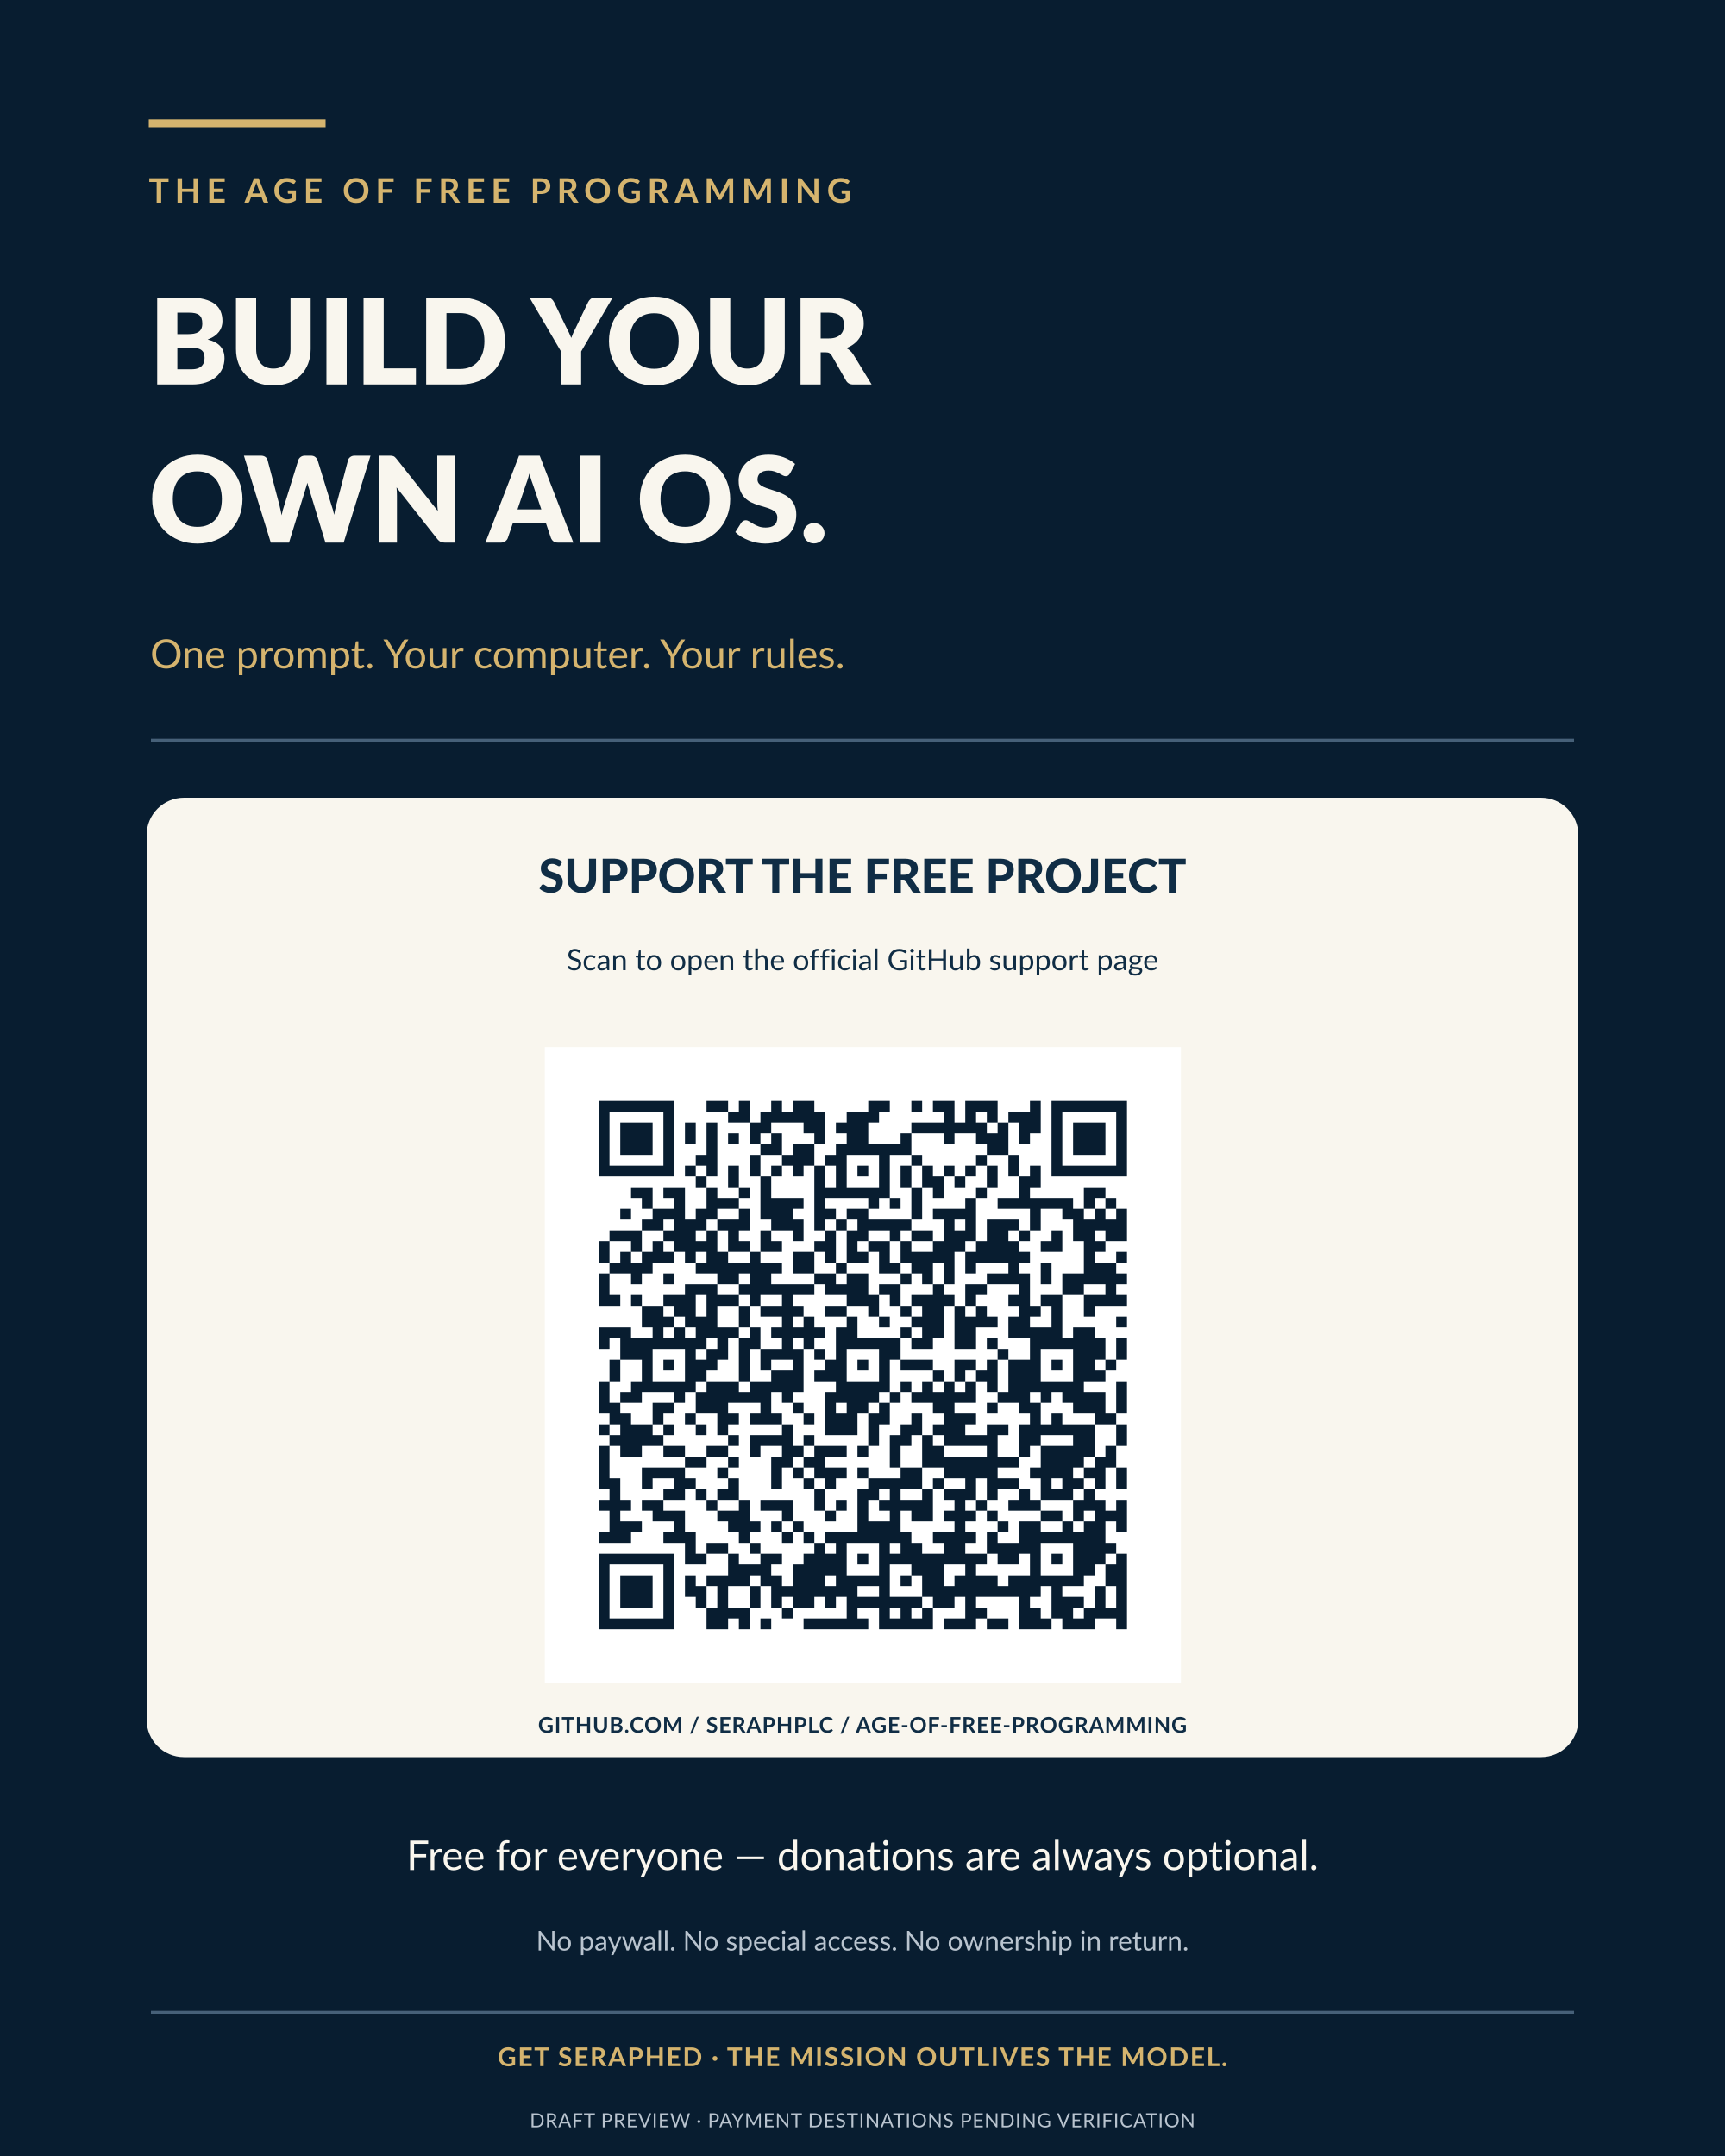
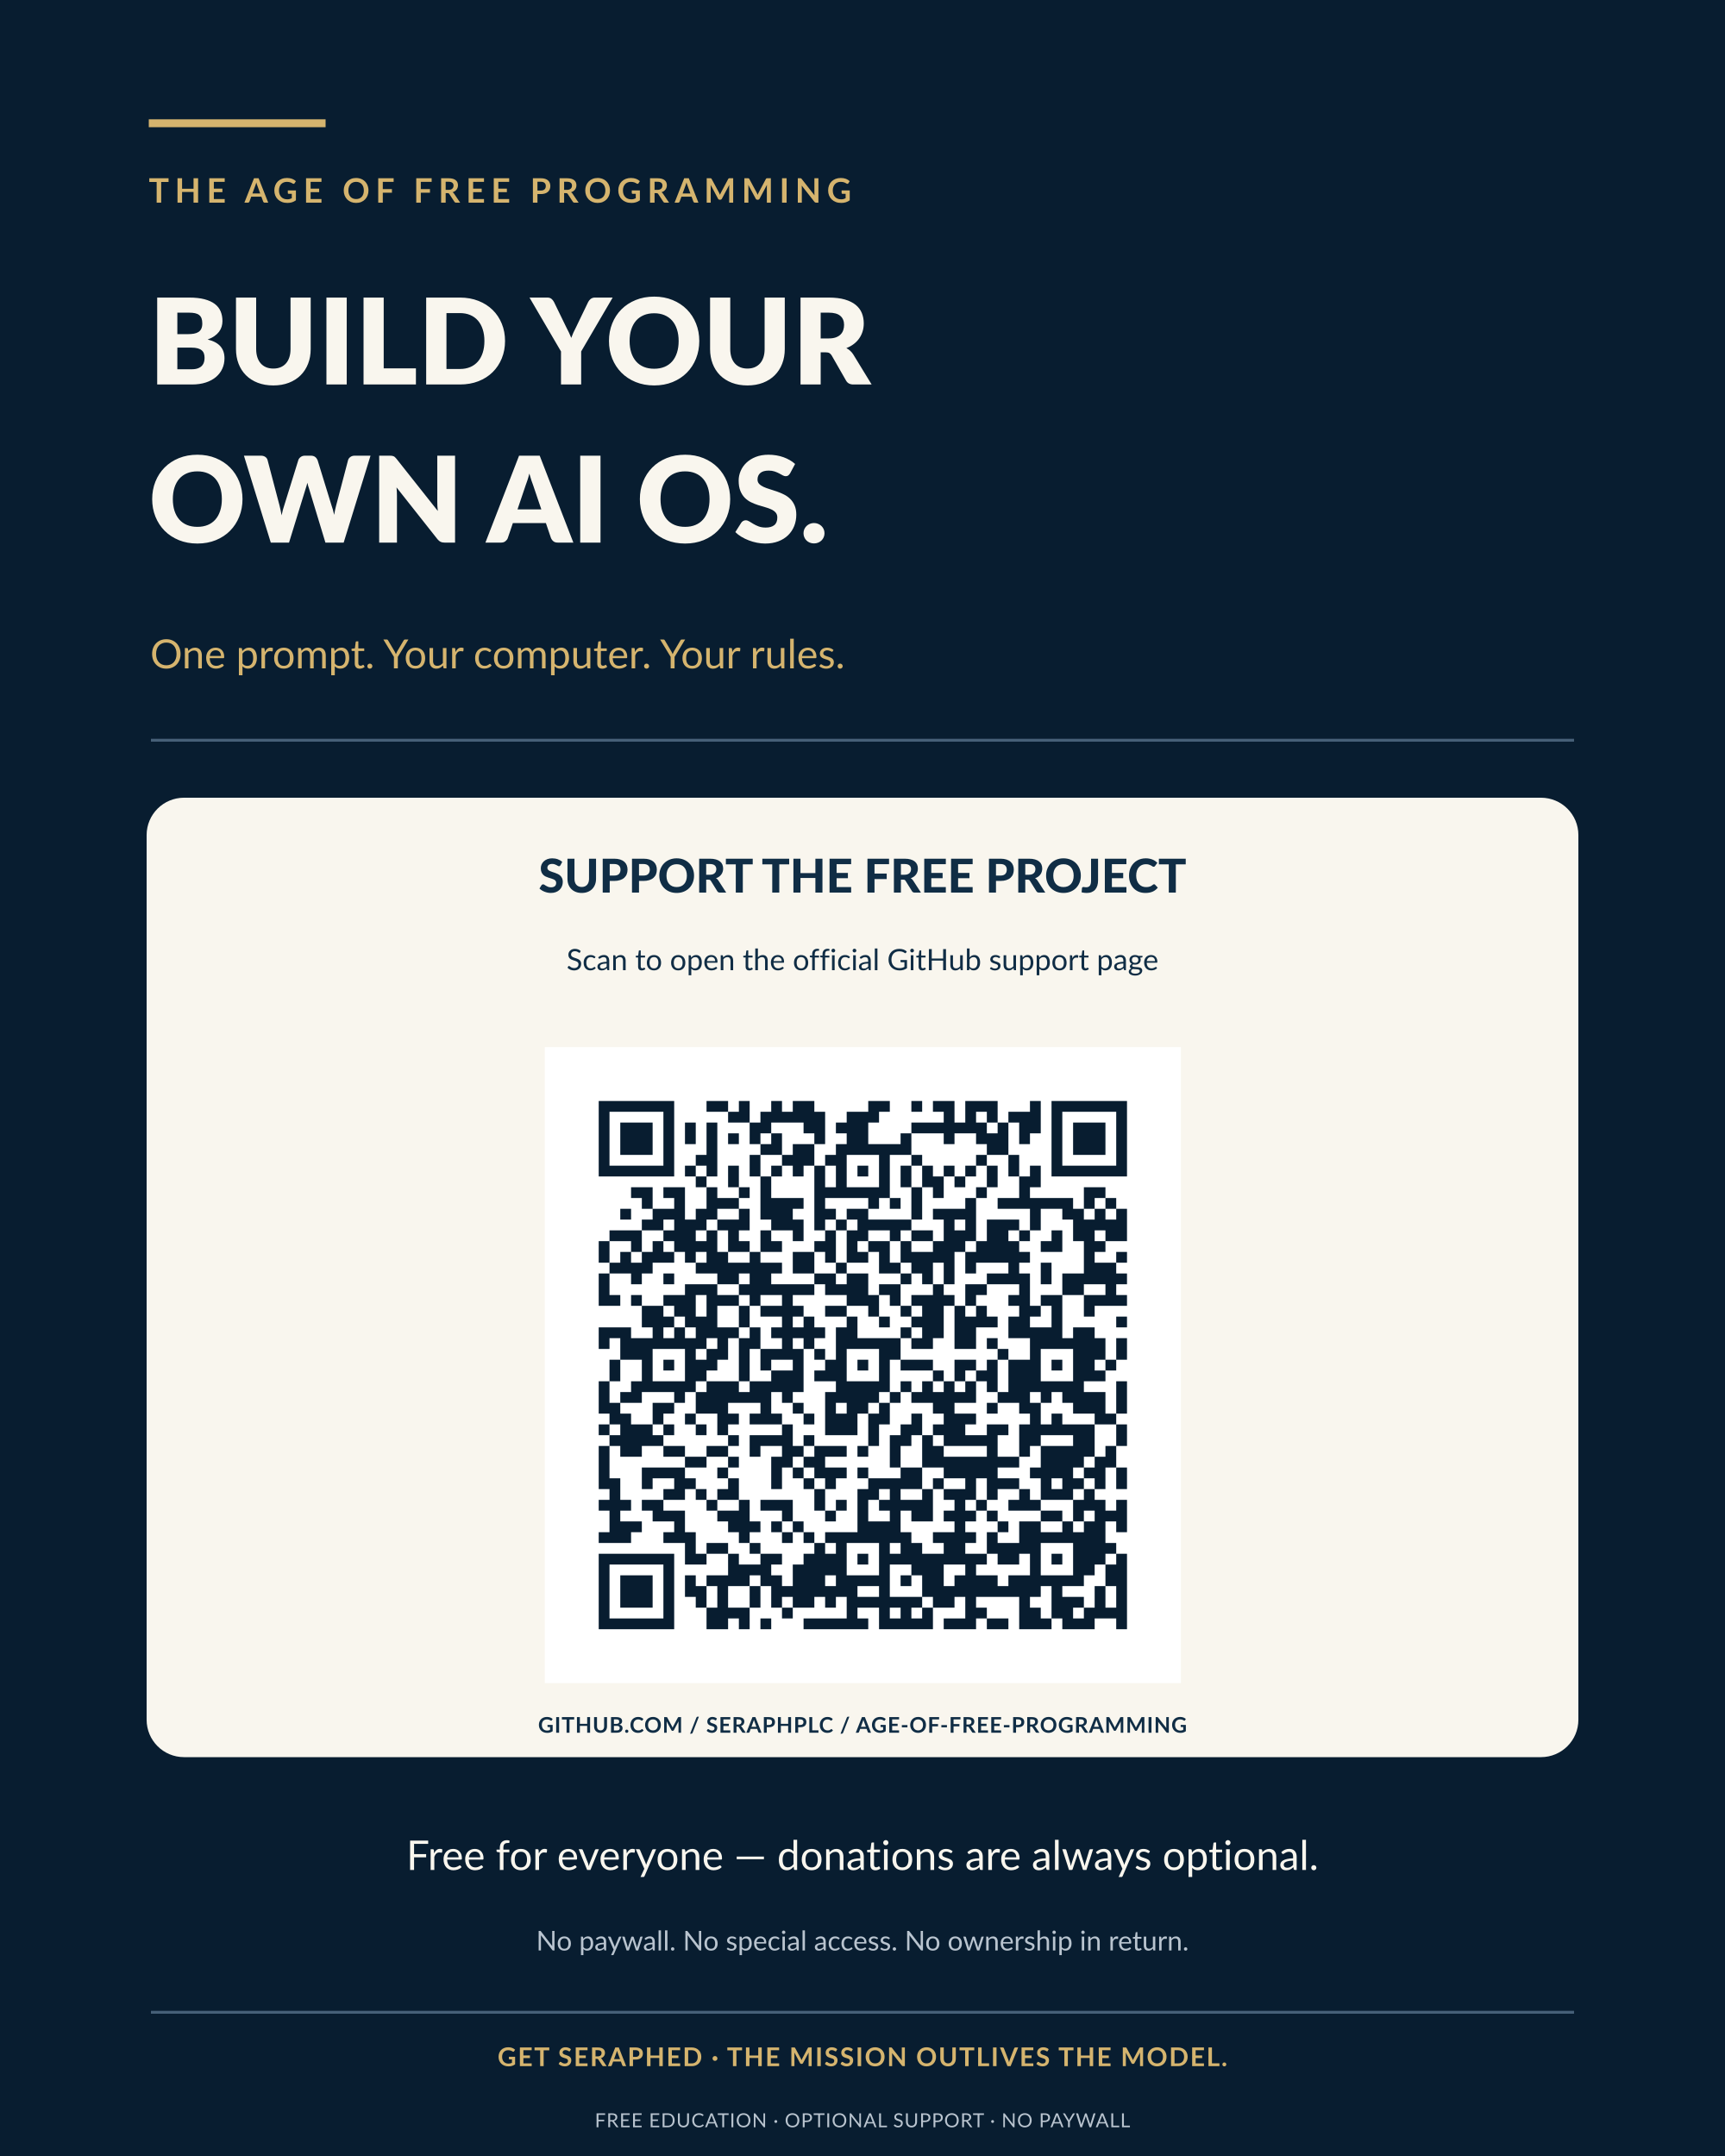
<svg xmlns="http://www.w3.org/2000/svg" width="2400" height="3000" viewBox="0 0 2400 3000" role="img" aria-label="Support The Age of Free Programming">
  <rect x="0" y="0" width="2400" height="3000" fill="#081D30" />
  <rect x="207" y="166" width="246" height="11" fill="#D5B46E" />
  <g font-family="Lato, Helvetica Neue, Arial, sans-serif">
    <text x="207" y="282" font-size="47" font-weight="700" letter-spacing="8" fill="#D5B46E">THE AGE OF FREE PROGRAMMING</text>
    <text x="207" y="535" font-size="166" font-weight="900" fill="#F9F6EE">BUILD YOUR</text>
    <text x="207" y="755" font-size="166" font-weight="900" fill="#F9F6EE">OWN AI OS.</text>
    <text x="209" y="930" font-size="56" fill="#D5B46E">One prompt. Your computer. Your rules.</text>
    <path d="M210 1030H2190" fill="none" stroke="#466078" stroke-width="4" />
    <rect x="204" y="1110" width="1992" height="1335" rx="52" fill="#F9F6EE" />
    <text x="1200" y="1242" font-size="65" font-weight="800" fill="#102D45" text-anchor="middle">SUPPORT THE FREE PROJECT</text>
    <text x="1200" y="1350" font-size="41" fill="#102D45" text-anchor="middle">Scan to open the official GitHub support page</text>
    <g transform="translate(758 1457) scale(15)">
      <rect width="59" height="59" fill="#FFFFFF" />
      <g transform="translate(4 4)">
        <path d="M1,1h7v1h-7z M11,1h2v1h-2z M14,1h1v1h-1z M17,1h1v1h-1z M19,1h2v1h-2z M26,1h2v1h-2z M30,1h1v1h-1z M32,1h2v1h-2z M35,1h3v1h-3z M41,1h1v1h-1z M43,1h7v1h-7z M1,2h1v1h-1z M7,2h1v1h-1z M13,2h2v1h-2z M16,2h6v1h-6z M24,2h3v1h-3z M33,2h1v1h-1z M35,2h1v1h-1z M37,2h1v1h-1z M39,2h3v1h-3z M43,2h1v1h-1z M49,2h1v1h-1z M1,3h1v1h-1z M3,3h3v1h-3z M7,3h1v1h-1z M9,3h1v1h-1z M11,3h1v1h-1z M15,3h2v1h-2z M20,3h2v1h-2z M23,3h3v1h-3z M30,3h7v1h-7z M38,3h1v1h-1z M40,3h2v1h-2z M43,3h1v1h-1z M45,3h3v1h-3z M49,3h1v1h-1z M1,4h1v1h-1z M3,4h3v1h-3z M7,4h1v1h-1z M9,4h1v1h-1z M11,4h1v1h-1z M13,4h1v1h-1z M15,4h1v1h-1z M17,4h1v1h-1z M21,4h1v1h-1z M24,4h2v1h-2z M29,4h1v1h-1z M33,4h1v1h-1z M36,4h3v1h-3z M40,4h1v1h-1z M43,4h1v1h-1z M45,4h3v1h-3z M49,4h1v1h-1z M1,5h1v1h-1z M3,5h3v1h-3z M7,5h1v1h-1z M11,5h1v1h-1z M16,5h2v1h-2z M19,5h2v1h-2z M23,5h7v1h-7z M37,5h2v1h-2z M43,5h1v1h-1z M45,5h3v1h-3z M49,5h1v1h-1z M1,6h1v1h-1z M7,6h1v1h-1z M10,6h2v1h-2z M15,6h1v1h-1z M18,6h3v1h-3z M22,6h2v1h-2z M27,6h1v1h-1z M30,6h1v1h-1z M36,6h1v1h-1z M39,6h1v1h-1z M43,6h1v1h-1z M49,6h1v1h-1z M1,7h7v1h-7z M9,7h1v1h-1z M11,7h1v1h-1z M13,7h1v1h-1z M15,7h1v1h-1z M17,7h1v1h-1z M19,7h1v1h-1z M21,7h1v1h-1z M23,7h1v1h-1z M25,7h1v1h-1z M27,7h1v1h-1z M29,7h1v1h-1z M31,7h1v1h-1z M33,7h1v1h-1z M35,7h1v1h-1z M37,7h1v1h-1z M39,7h1v1h-1z M41,7h1v1h-1z M43,7h7v1h-7z M10,8h1v1h-1z M13,8h1v1h-1z M16,8h1v1h-1z M21,8h1v1h-1z M23,8h1v1h-1z M27,8h1v1h-1z M29,8h1v1h-1z M31,8h2v1h-2z M34,8h1v1h-1z M37,8h1v1h-1z M40,8h2v1h-2z M4,9h2v1h-2z M7,9h2v1h-2z M11,9h1v1h-1z M14,9h1v1h-1z M16,9h1v1h-1z M21,9h7v1h-7z M30,9h1v1h-1z M32,9h1v1h-1z M36,9h1v1h-1z M40,9h1v1h-1z M46,9h2v1h-2z M5,10h1v1h-1z M8,10h1v1h-1z M11,10h3v1h-3z M16,10h4v1h-4z M21,10h1v1h-1z M26,10h1v1h-1z M28,10h1v1h-1z M30,10h1v1h-1z M35,10h1v1h-1z M38,10h7v1h-7z M46,10h1v1h-1z M48,10h1v1h-1z M3,11h1v1h-1z M6,11h3v1h-3z M10,11h2v1h-2z M14,11h1v1h-1z M16,11h3v1h-3z M21,11h2v1h-2z M24,11h2v1h-2z M30,11h1v1h-1z M32,11h4v1h-4z M41,11h1v1h-1z M44,11h2v1h-2z M47,11h1v1h-1z M49,11h1v1h-1z M5,12h2v1h-2z M8,12h3v1h-3z M12,12h3v1h-3z M17,12h3v1h-3z M21,12h1v1h-1z M23,12h1v1h-1z M25,12h5v1h-5z M33,12h1v1h-1z M35,12h1v1h-1z M37,12h3v1h-3z M41,12h1v1h-1z M45,12h5v1h-5z M2,13h3v1h-3z M7,13h3v1h-3z M11,13h1v1h-1z M13,13h1v1h-1z M16,13h1v1h-1z M19,13h1v1h-1z M22,13h1v1h-1z M24,13h2v1h-2z M28,13h1v1h-1z M30,13h2v1h-2z M33,13h3v1h-3z M37,13h2v1h-2z M40,13h1v1h-1z M43,13h1v1h-1z M45,13h2v1h-2z M48,13h2v1h-2z M1,14h1v1h-1z M4,14h1v1h-1z M6,14h1v1h-1z M8,14h4v1h-4z M13,14h2v1h-2z M16,14h2v1h-2z M21,14h2v1h-2z M24,14h1v1h-1z M26,14h2v1h-2z M29,14h1v1h-1z M32,14h3v1h-3z M36,14h4v1h-4z M42,14h2v1h-2z M46,14h2v1h-2z M1,15h1v1h-1z M3,15h1v1h-1z M5,15h3v1h-3z M9,15h1v1h-1z M11,15h2v1h-2z M15,15h1v1h-1z M19,15h2v1h-2z M22,15h1v1h-1z M24,15h2v1h-2z M27,15h1v1h-1z M29,15h5v1h-5z M35,15h6v1h-6z M46,15h1v1h-1z M49,15h1v1h-1z M2,16h4v1h-4z M10,16h8v1h-8z M19,16h2v1h-2z M23,16h1v1h-1z M27,16h2v1h-2z M30,16h2v1h-2z M33,16h1v1h-1z M35,16h1v1h-1z M39,16h1v1h-1z M42,16h1v1h-1z M46,16h3v1h-3z M1,17h1v1h-1z M4,17h1v1h-1z M7,17h1v1h-1z M12,17h2v1h-2z M15,17h2v1h-2z M21,17h2v1h-2z M24,17h2v1h-2z M29,17h1v1h-1z M31,17h1v1h-1z M33,17h1v1h-1z M37,17h4v1h-4z M42,17h1v1h-1z M44,17h6v1h-6z M1,18h1v1h-1z M9,18h3v1h-3z M14,18h7v1h-7z M22,18h4v1h-4z M27,18h2v1h-2z M32,18h1v1h-1z M35,18h2v1h-2z M40,18h1v1h-1z M44,18h2v1h-2z M48,18h1v1h-1z M1,19h2v1h-2z M4,19h1v1h-1z M7,19h3v1h-3z M11,19h3v1h-3z M15,19h1v1h-1z M18,19h1v1h-1z M24,19h3v1h-3z M28,19h1v1h-1z M30,19h4v1h-4z M35,19h1v1h-1z M39,19h2v1h-2z M42,19h2v1h-2z M46,19h4v1h-4z M5,20h2v1h-2z M8,20h2v1h-2z M11,20h1v1h-1z M14,20h1v1h-1z M16,20h4v1h-4z M22,20h2v1h-2z M26,20h1v1h-1z M29,20h1v1h-1z M31,20h2v1h-2z M34,20h1v1h-1z M36,20h1v1h-1z M40,20h2v1h-2z M43,20h1v1h-1z M46,20h1v1h-1z M5,21h3v1h-3z M9,21h3v1h-3z M14,21h1v1h-1z M18,21h1v1h-1z M20,21h1v1h-1z M24,21h1v1h-1z M27,21h1v1h-1z M30,21h3v1h-3z M34,21h4v1h-4z M39,21h2v1h-2z M43,21h1v1h-1z M49,21h1v1h-1z M1,22h3v1h-3z M6,22h1v1h-1z M8,22h1v1h-1z M10,22h4v1h-4z M15,22h1v1h-1z M17,22h5v1h-5z M23,22h2v1h-2z M29,22h1v1h-1z M31,22h2v1h-2z M34,22h2v1h-2z M39,22h5v1h-5z M45,22h2v1h-2z M1,23h1v1h-1z M3,23h8v1h-8z M12,23h1v1h-1z M14,23h2v1h-2z M18,23h1v1h-1z M20,23h1v1h-1z M23,23h6v1h-6z M30,23h2v1h-2z M34,23h2v1h-2z M37,23h1v1h-1z M41,23h7v1h-7z M49,23h1v1h-1z M3,24h3v1h-3z M9,24h1v1h-1z M11,24h2v1h-2z M14,24h1v1h-1z M16,24h4v1h-4z M21,24h1v1h-1z M23,24h1v1h-1z M27,24h2v1h-2z M38,24h1v1h-1z M41,24h1v1h-1z M45,24h3v1h-3z M49,24h1v1h-1z M2,25h1v1h-1z M5,25h1v1h-1z M7,25h1v1h-1z M9,25h3v1h-3z M14,25h1v1h-1z M16,25h1v1h-1z M19,25h1v1h-1z M22,25h2v1h-2z M25,25h1v1h-1z M27,25h1v1h-1z M29,25h3v1h-3z M34,25h2v1h-2z M37,25h1v1h-1z M39,25h3v1h-3z M43,25h1v1h-1z M45,25h2v1h-2z M48,25h1v1h-1z M2,26h1v1h-1z M5,26h1v1h-1z M9,26h2v1h-2z M14,26h1v1h-1z M17,26h3v1h-3z M21,26h3v1h-3z M27,26h1v1h-1z M32,26h1v1h-1z M34,26h1v1h-1z M36,26h2v1h-2z M39,26h3v1h-3z M45,26h3v1h-3z M1,27h1v1h-1z M4,27h6v1h-6z M11,27h3v1h-3z M15,27h5v1h-5z M23,27h5v1h-5z M29,27h1v1h-1z M31,27h1v1h-1z M33,27h1v1h-1z M35,27h1v1h-1z M37,27h1v1h-1z M39,27h7v1h-7z M49,27h1v1h-1z M1,28h1v1h-1z M3,28h2v1h-2z M8,28h1v1h-1z M10,28h7v1h-7z M18,28h1v1h-1z M22,28h5v1h-5z M28,28h1v1h-1z M30,28h6v1h-6z M38,28h3v1h-3z M42,28h1v1h-1z M44,28h4v1h-4z M49,28h1v1h-1z M1,29h2v1h-2z M6,29h2v1h-2z M10,29h3v1h-3z M16,29h1v1h-1z M19,29h1v1h-1z M22,29h1v1h-1z M24,29h2v1h-2z M27,29h1v1h-1z M32,29h2v1h-2z M37,29h1v1h-1z M40,29h2v1h-2z M45,29h3v1h-3z M49,29h1v1h-1z M2,30h2v1h-2z M6,30h1v1h-1z M9,30h1v1h-1z M12,30h2v1h-2z M15,30h3v1h-3z M20,30h1v1h-1z M22,30h3v1h-3z M26,30h2v1h-2z M30,30h1v1h-1z M33,30h3v1h-3z M41,30h1v1h-1z M43,30h1v1h-1z M47,30h2v1h-2z M1,31h1v1h-1z M3,31h3v1h-3z M7,31h1v1h-1z M10,31h1v1h-1z M12,31h1v1h-1z M18,31h1v1h-1z M22,31h3v1h-3z M26,31h1v1h-1z M29,31h2v1h-2z M32,31h3v1h-3z M37,31h2v1h-2z M40,31h7v1h-7z M49,31h1v1h-1z M2,32h5v1h-5z M13,32h1v1h-1z M15,32h4v1h-4z M20,32h1v1h-1z M26,32h1v1h-1z M28,32h2v1h-2z M31,32h1v1h-1z M33,32h5v1h-5z M40,32h2v1h-2z M45,32h2v1h-2z M49,32h1v1h-1z M1,33h1v1h-1z M3,33h2v1h-2z M7,33h2v1h-2z M11,33h2v1h-2z M15,33h1v1h-1z M18,33h2v1h-2z M21,33h3v1h-3z M25,33h1v1h-1z M28,33h1v1h-1z M31,33h2v1h-2z M37,33h1v1h-1z M40,33h1v1h-1z M42,33h5v1h-5z M48,33h1v1h-1z M1,34h1v1h-1z M9,34h2v1h-2z M13,34h1v1h-1z M17,34h2v1h-2z M20,34h2v1h-2z M28,34h1v1h-1z M31,34h9v1h-9z M42,34h4v1h-4z M47,34h2v1h-2z M1,35h1v1h-1z M5,35h4v1h-4z M12,35h1v1h-1z M17,35h1v1h-1z M19,35h1v1h-1z M21,35h3v1h-3z M25,35h1v1h-1z M29,35h2v1h-2z M33,35h5v1h-5z M41,35h4v1h-4z M46,35h2v1h-2z M49,35h1v1h-1z M1,36h2v1h-2z M5,36h1v1h-1z M8,36h2v1h-2z M13,36h1v1h-1z M17,36h1v1h-1z M20,36h1v1h-1z M22,36h1v1h-1z M26,36h5v1h-5z M32,36h1v1h-1z M35,36h1v1h-1z M37,36h3v1h-3z M42,36h1v1h-1z M44,36h2v1h-2z M47,36h1v1h-1z M49,36h1v1h-1z M2,37h1v1h-1z M7,37h2v1h-2z M10,37h1v1h-1z M12,37h2v1h-2z M21,37h1v1h-1z M25,37h2v1h-2z M28,37h1v1h-1z M31,37h1v1h-1z M33,37h3v1h-3z M37,37h1v1h-1z M40,37h1v1h-1z M42,37h3v1h-3z M46,37h1v1h-1z M1,38h3v1h-3z M5,38h2v1h-2z M11,38h1v1h-1z M14,38h1v1h-1z M16,38h3v1h-3z M21,38h1v1h-1z M23,38h1v1h-1z M25,38h1v1h-1z M27,38h5v1h-5z M34,38h1v1h-1z M36,38h1v1h-1z M39,38h3v1h-3z M45,38h3v1h-3z M49,38h1v1h-1z M2,39h1v1h-1z M6,39h3v1h-3z M12,39h3v1h-3z M18,39h1v1h-1z M22,39h1v1h-1z M25,39h1v1h-1z M28,39h1v1h-1z M30,39h2v1h-2z M33,39h3v1h-3z M37,39h1v1h-1z M42,39h2v1h-2z M45,39h1v1h-1z M47,39h3v1h-3z M2,40h3v1h-3z M8,40h1v1h-1z M13,40h3v1h-3z M17,40h1v1h-1z M19,40h1v1h-1z M25,40h4v1h-4z M34,40h1v1h-1z M38,40h1v1h-1z M40,40h2v1h-2z M44,40h1v1h-1z M46,40h2v1h-2z M49,40h1v1h-1z M1,41h3v1h-3z M7,41h3v1h-3z M14,41h1v1h-1z M18,41h1v1h-1z M20,41h1v1h-1z M22,41h8v1h-8z M32,41h4v1h-4z M37,41h1v1h-1z M40,41h8v1h-8z M9,42h1v1h-1z M11,42h2v1h-2z M15,42h1v1h-1z M21,42h1v1h-1z M23,42h1v1h-1z M27,42h1v1h-1z M29,42h2v1h-2z M33,42h2v1h-2z M37,42h5v1h-5z M45,42h4v1h-4z M1,43h7v1h-7z M9,43h2v1h-2z M13,43h1v1h-1z M16,43h2v1h-2z M20,43h4v1h-4z M25,43h1v1h-1z M27,43h10v1h-10z M38,43h2v1h-2z M41,43h1v1h-1z M43,43h1v1h-1z M45,43h3v1h-3z M49,43h1v1h-1z M1,44h1v1h-1z M7,44h1v1h-1z M13,44h4v1h-4z M19,44h5v1h-5z M27,44h1v1h-1z M30,44h3v1h-3z M35,44h1v1h-1z M41,44h1v1h-1z M45,44h2v1h-2z M48,44h2v1h-2z M1,45h1v1h-1z M3,45h3v1h-3z M7,45h1v1h-1z M9,45h1v1h-1z M11,45h4v1h-4z M16,45h2v1h-2z M19,45h3v1h-3z M23,45h5v1h-5z M29,45h1v1h-1z M31,45h2v1h-2z M34,45h4v1h-4z M39,45h7v1h-7z M48,45h2v1h-2z M1,46h1v1h-1z M3,46h3v1h-3z M7,46h1v1h-1z M9,46h2v1h-2z M12,46h1v1h-1z M15,46h1v1h-1z M17,46h8v1h-8z M27,46h1v1h-1z M31,46h11v1h-11z M43,46h1v1h-1z M47,46h1v1h-1z M49,46h1v1h-1z M1,47h1v1h-1z M3,47h3v1h-3z M7,47h1v1h-1z M10,47h1v1h-1z M12,47h1v1h-1z M15,47h1v1h-1z M17,47h1v1h-1z M19,47h2v1h-2z M22,47h1v1h-1z M24,47h7v1h-7z M32,47h2v1h-2z M35,47h1v1h-1z M40,47h1v1h-1z M43,47h3v1h-3z M47,47h1v1h-1z M49,47h1v1h-1z M1,48h1v1h-1z M7,48h1v1h-1z M11,48h4v1h-4z M18,48h1v1h-1z M24,48h1v1h-1z M27,48h1v1h-1z M29,48h1v1h-1z M31,48h1v1h-1z M35,48h2v1h-2z M40,48h2v1h-2z M43,48h2v1h-2z M46,48h4v1h-4z M1,49h7v1h-7z M11,49h2v1h-2z M14,49h1v1h-1z M16,49h1v1h-1z M20,49h6v1h-6z M27,49h5v1h-5z M33,49h3v1h-3z M37,49h2v1h-2z M40,49h3v1h-3z M44,49h3v1h-3z M49,49h1v1h-1z" fill="#081D30" />
      </g>
    </g>
    <text x="1200" y="2411" font-size="30" font-weight="700" letter-spacing="1.0" fill="#102D45" text-anchor="middle">GITHUB.COM / SERAPHPLC / AGE-OF-FREE-PROGRAMMING</text>
    <text x="1200" y="2602" font-size="57" fill="#F9F6EE" text-anchor="middle">Free for everyone — donations are always optional.</text>
    <text x="1200" y="2714" font-size="38" fill="#B9C4CF" text-anchor="middle">No paywall. No special access. No ownership in return.</text>
    <path d="M210 2800H2190" fill="none" stroke="#466078" stroke-width="4" />
    <text x="1200" y="2875" font-size="36" font-weight="700" letter-spacing="2" fill="#D5B46E" text-anchor="middle">GET SERAPHED  ·  THE MISSION OUTLIVES THE MODEL.</text>
-     <text x="1200" y="2960" font-size="27" letter-spacing="1" fill="#B9C4CF" text-anchor="middle">DRAFT PREVIEW  ·  PAYMENT DESTINATIONS PENDING VERIFICATION</text>
+     <text x="1200" y="2960" font-size="27" letter-spacing="1" fill="#B9C4CF" text-anchor="middle">FREE EDUCATION  ·  OPTIONAL SUPPORT  ·  NO PAYWALL</text>
  </g>
</svg>
